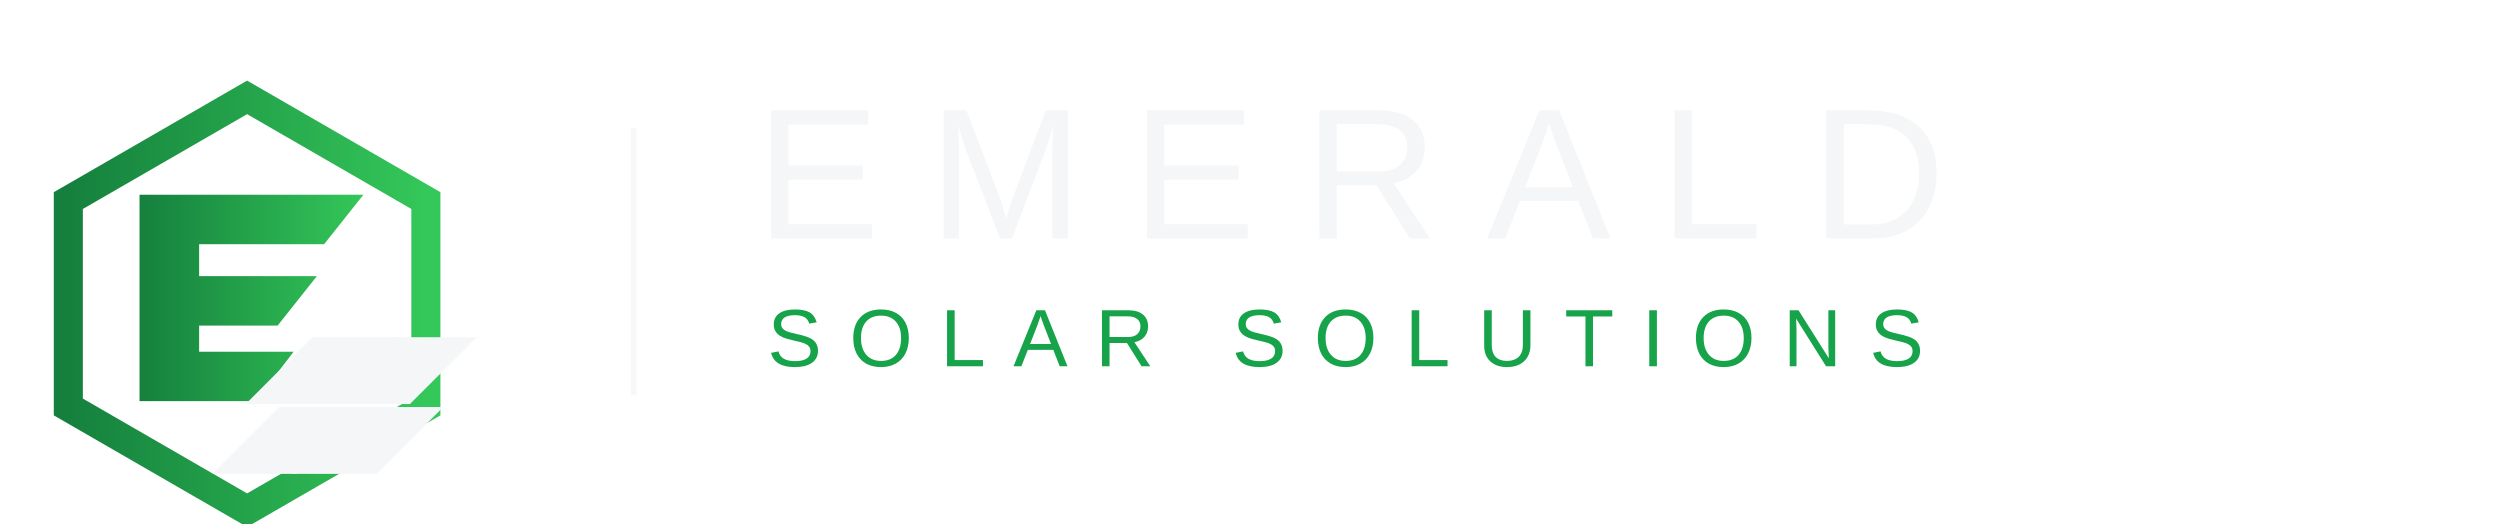
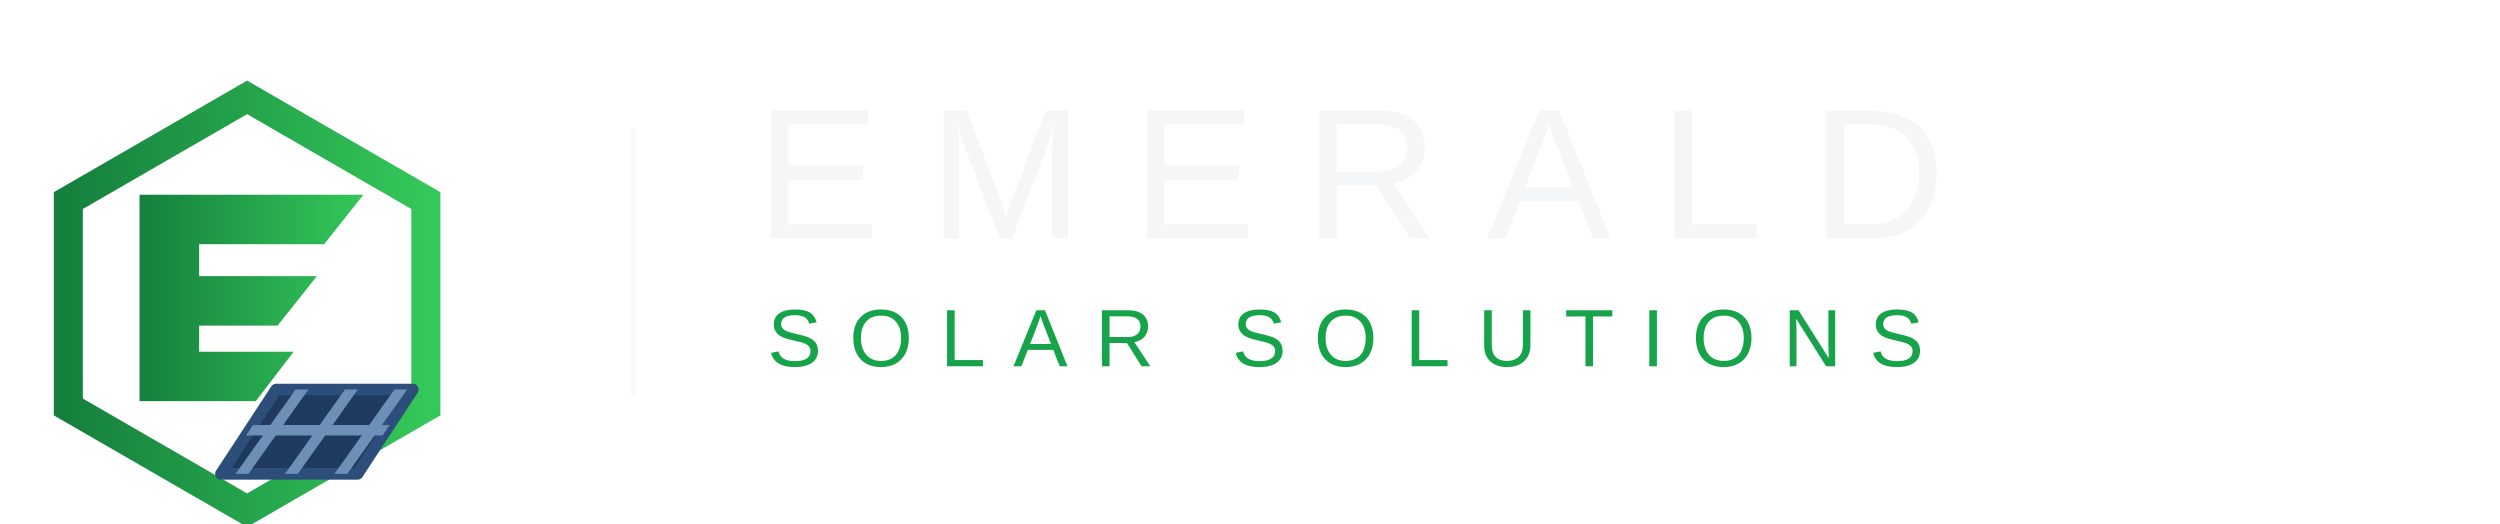
<svg xmlns="http://www.w3.org/2000/svg" width="860" height="180" viewBox="0 0 860 180" fill="none">
-   <path d="M85 33.5L146.5 69V140L85 175.5L23.5 140V69L85 33.5Z" stroke="url(#g1)" stroke-width="10" />
-   <path d="M48 67H125L111.5 84H68.5V95H109L95.5 112H68.5V121H101L88 138H48V67Z" fill="url(#g2)" />
-   <path d="M84.5 139L107.5 116H136.5L113.5 139H84.5Z" fill="#F4F6F7" />
-   <path d="M112 139L135 116H164L141 139H112Z" fill="#F4F6F7" />
-   <path d="M73 163L96 140H125L102 163H73Z" fill="#F4F6F7" />
-   <path d="M100.5 163L123.5 140H152.5L129.5 163H100.5Z" fill="#F4F6F7" />
+   <defs>
+     <linearGradient id="hexGradient" x1="23.5" y1="104.5" x2="146.5" y2="104.5" gradientUnits="userSpaceOnUse">
+       <stop stop-color="#15803D" />
+       <stop offset="1" stop-color="#34C759" />
+     </linearGradient>
+     <linearGradient id="letterGradient" x1="48" y1="102.5" x2="125" y2="102.5" gradientUnits="userSpaceOnUse">
+       <stop stop-color="#15803D" />
+       <stop offset="1" stop-color="#34C759" />
+     </linearGradient>
+     <clipPath id="panelClip">
+       <path d="M76 163L95 134H142L123 163H76Z" />
+     </clipPath>
+   </defs>
+   <path d="M85 33.5L146.5 69V140L85 175.5L23.5 140V69L85 33.5Z" stroke="url(#hexGradient)" stroke-width="10" />
+   <path d="M48 67H125L111.5 84H68.5V95H109L95.5 112H68.5V121H101L88 138H48V67Z" fill="url(#letterGradient)" />
+   <path d="M76 163L95 134H142L123 163H76Z" fill="#1E3A5F" stroke="#2D4E7A" stroke-width="4" stroke-linejoin="round" />
+   <g clip-path="url(#panelClip)" stroke="#6E8FB6" stroke-width="3.6" stroke-linecap="round">
+     <path d="M106 131L79 169" />
+     <path d="M123 131L96 169" />
+     <path d="M140 131L113 169" />
+     <path d="M70 148H148" />
+   </g>
  <path d="M218 44V136" stroke="#F4F6F7" stroke-width="2" stroke-opacity="0.75" />
  <text x="260" y="82" fill="#F4F6F7" font-family="Montserrat, Arial, sans-serif" font-size="64" letter-spacing="0.26em">EMERALD</text>
  <text x="264" y="126" fill="#16A34A" font-family="Montserrat, Arial, sans-serif" font-size="28" letter-spacing="0.34em">SOLAR SOLUTIONS</text>
-   <defs>
-     <linearGradient id="g1" x1="23.5" y1="104.5" x2="146.5" y2="104.5" gradientUnits="userSpaceOnUse">
-       <stop stop-color="#15803D" />
-       <stop offset="1" stop-color="#34C759" />
-     </linearGradient>
-     <linearGradient id="g2" x1="48" y1="102.5" x2="125" y2="102.5" gradientUnits="userSpaceOnUse">
-       <stop stop-color="#15803D" />
-       <stop offset="1" stop-color="#34C759" />
-     </linearGradient>
-   </defs>
</svg>
